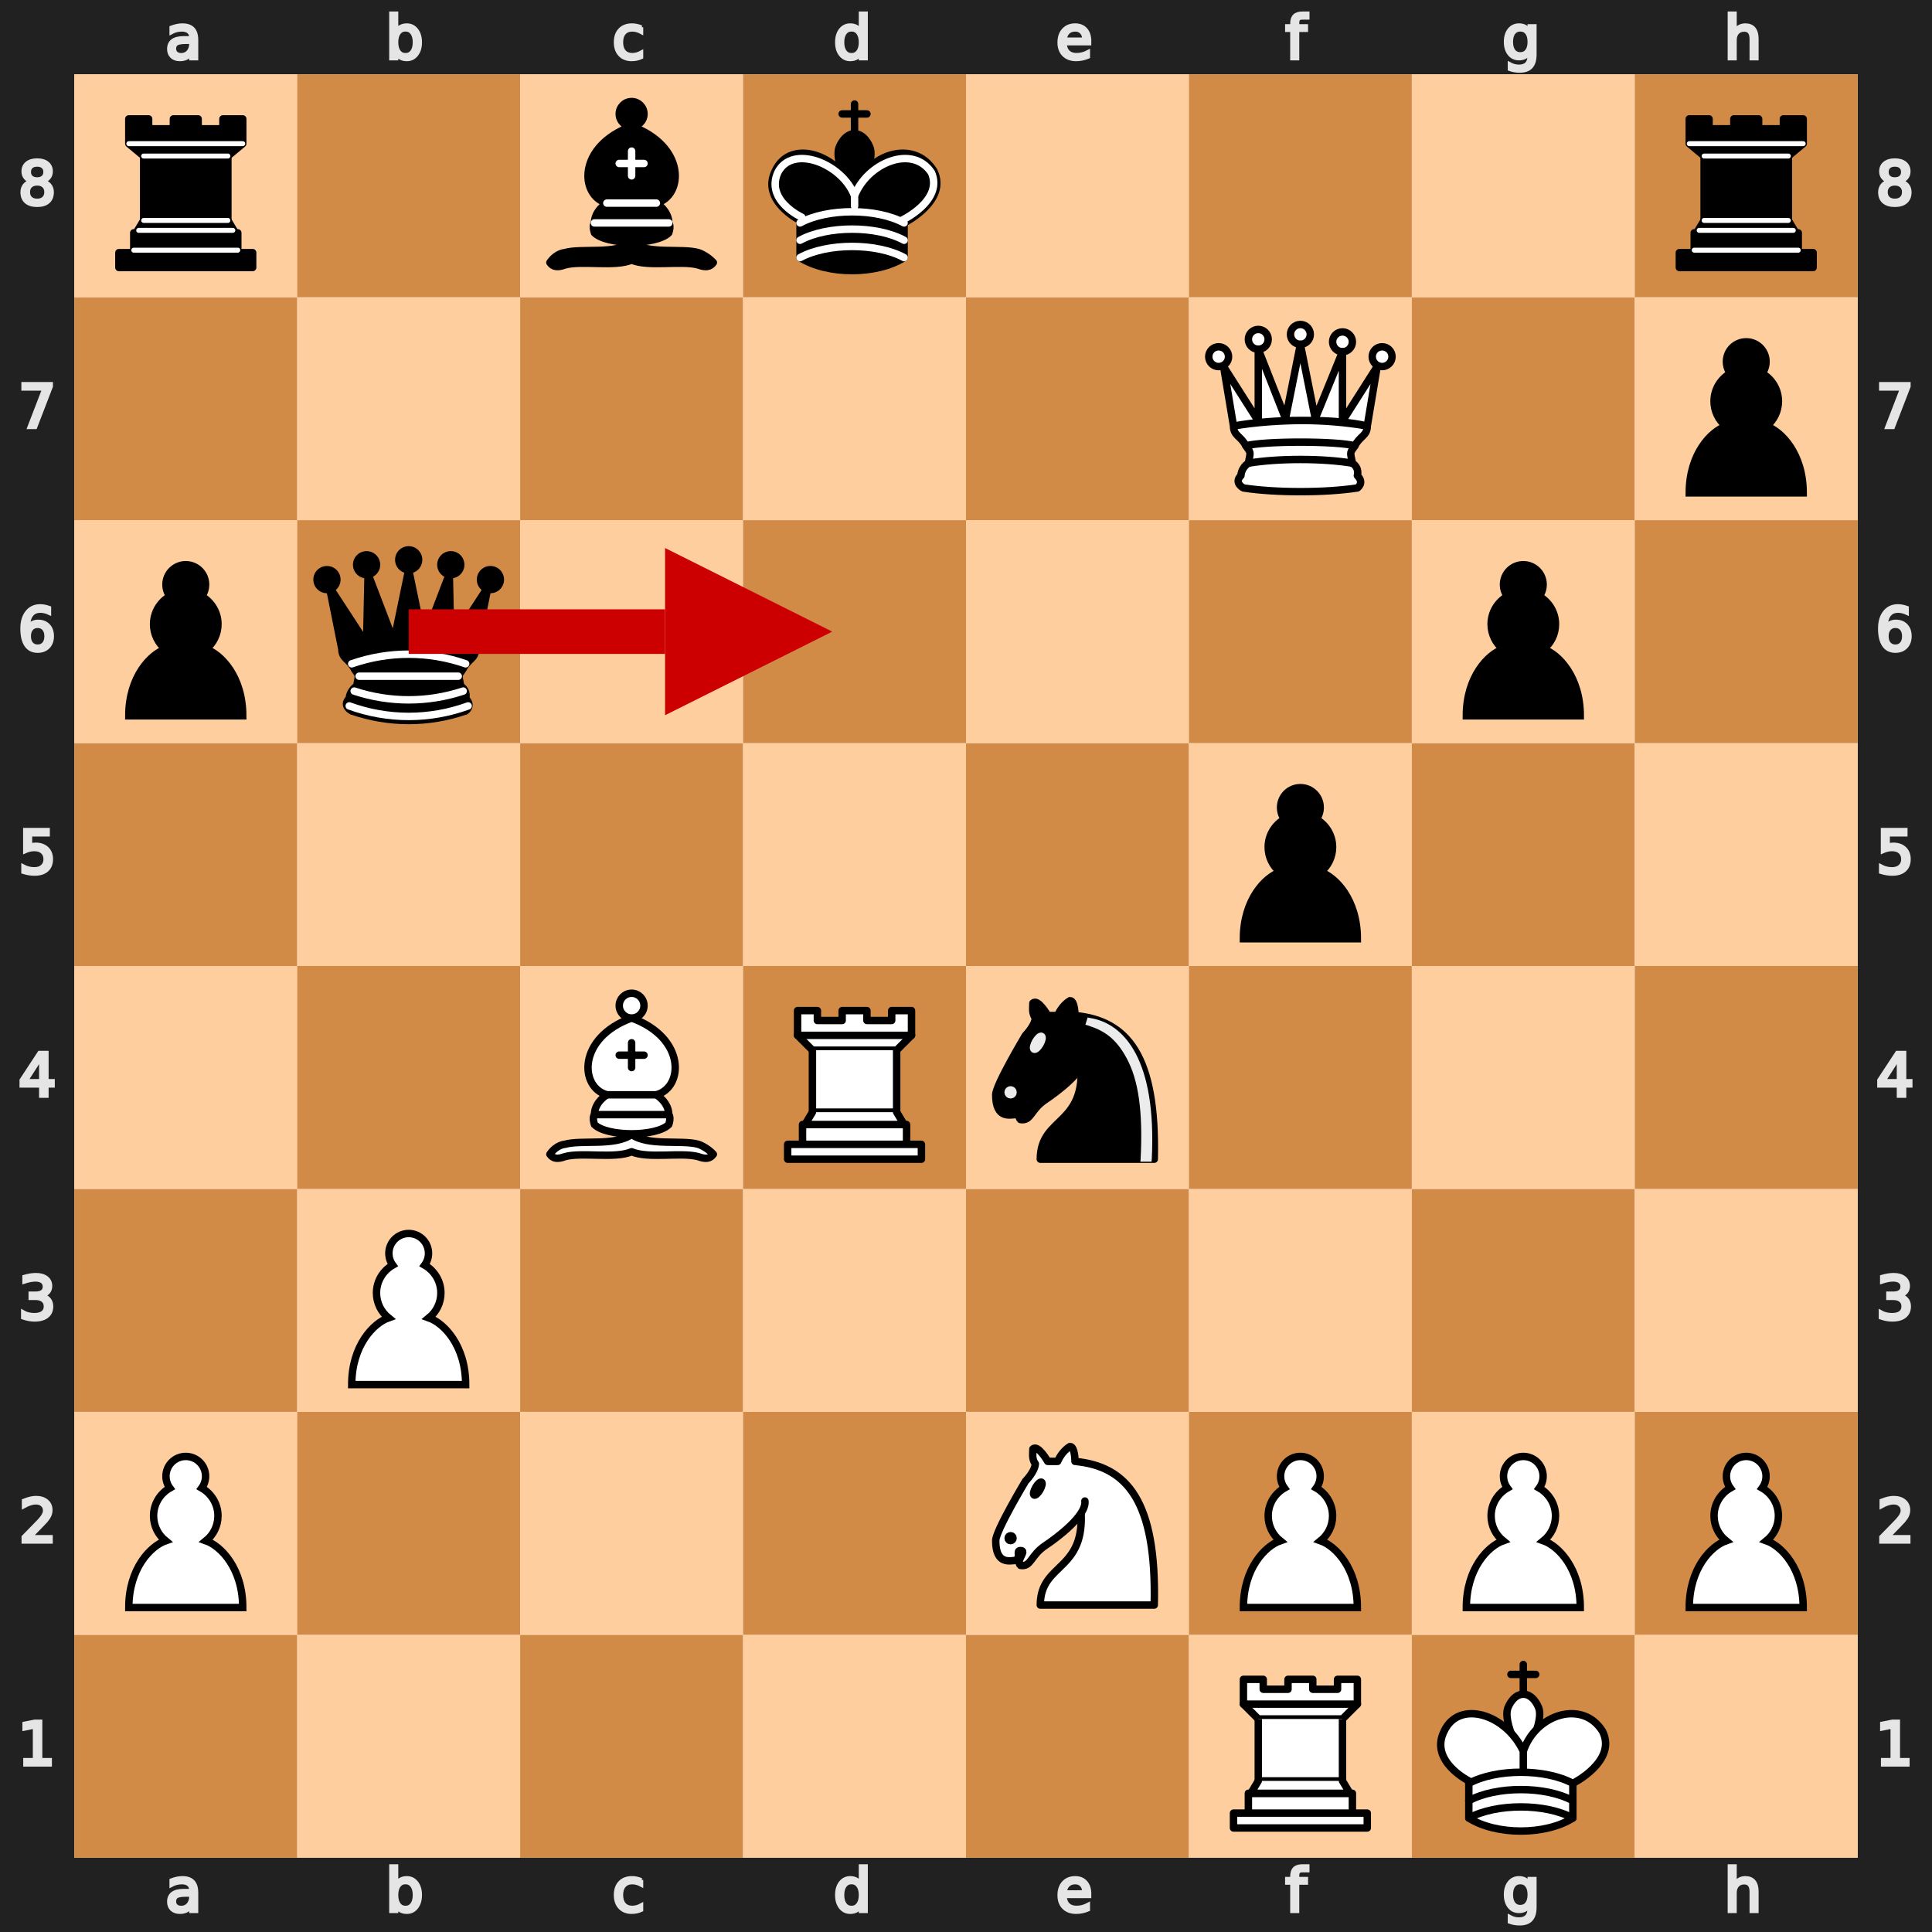
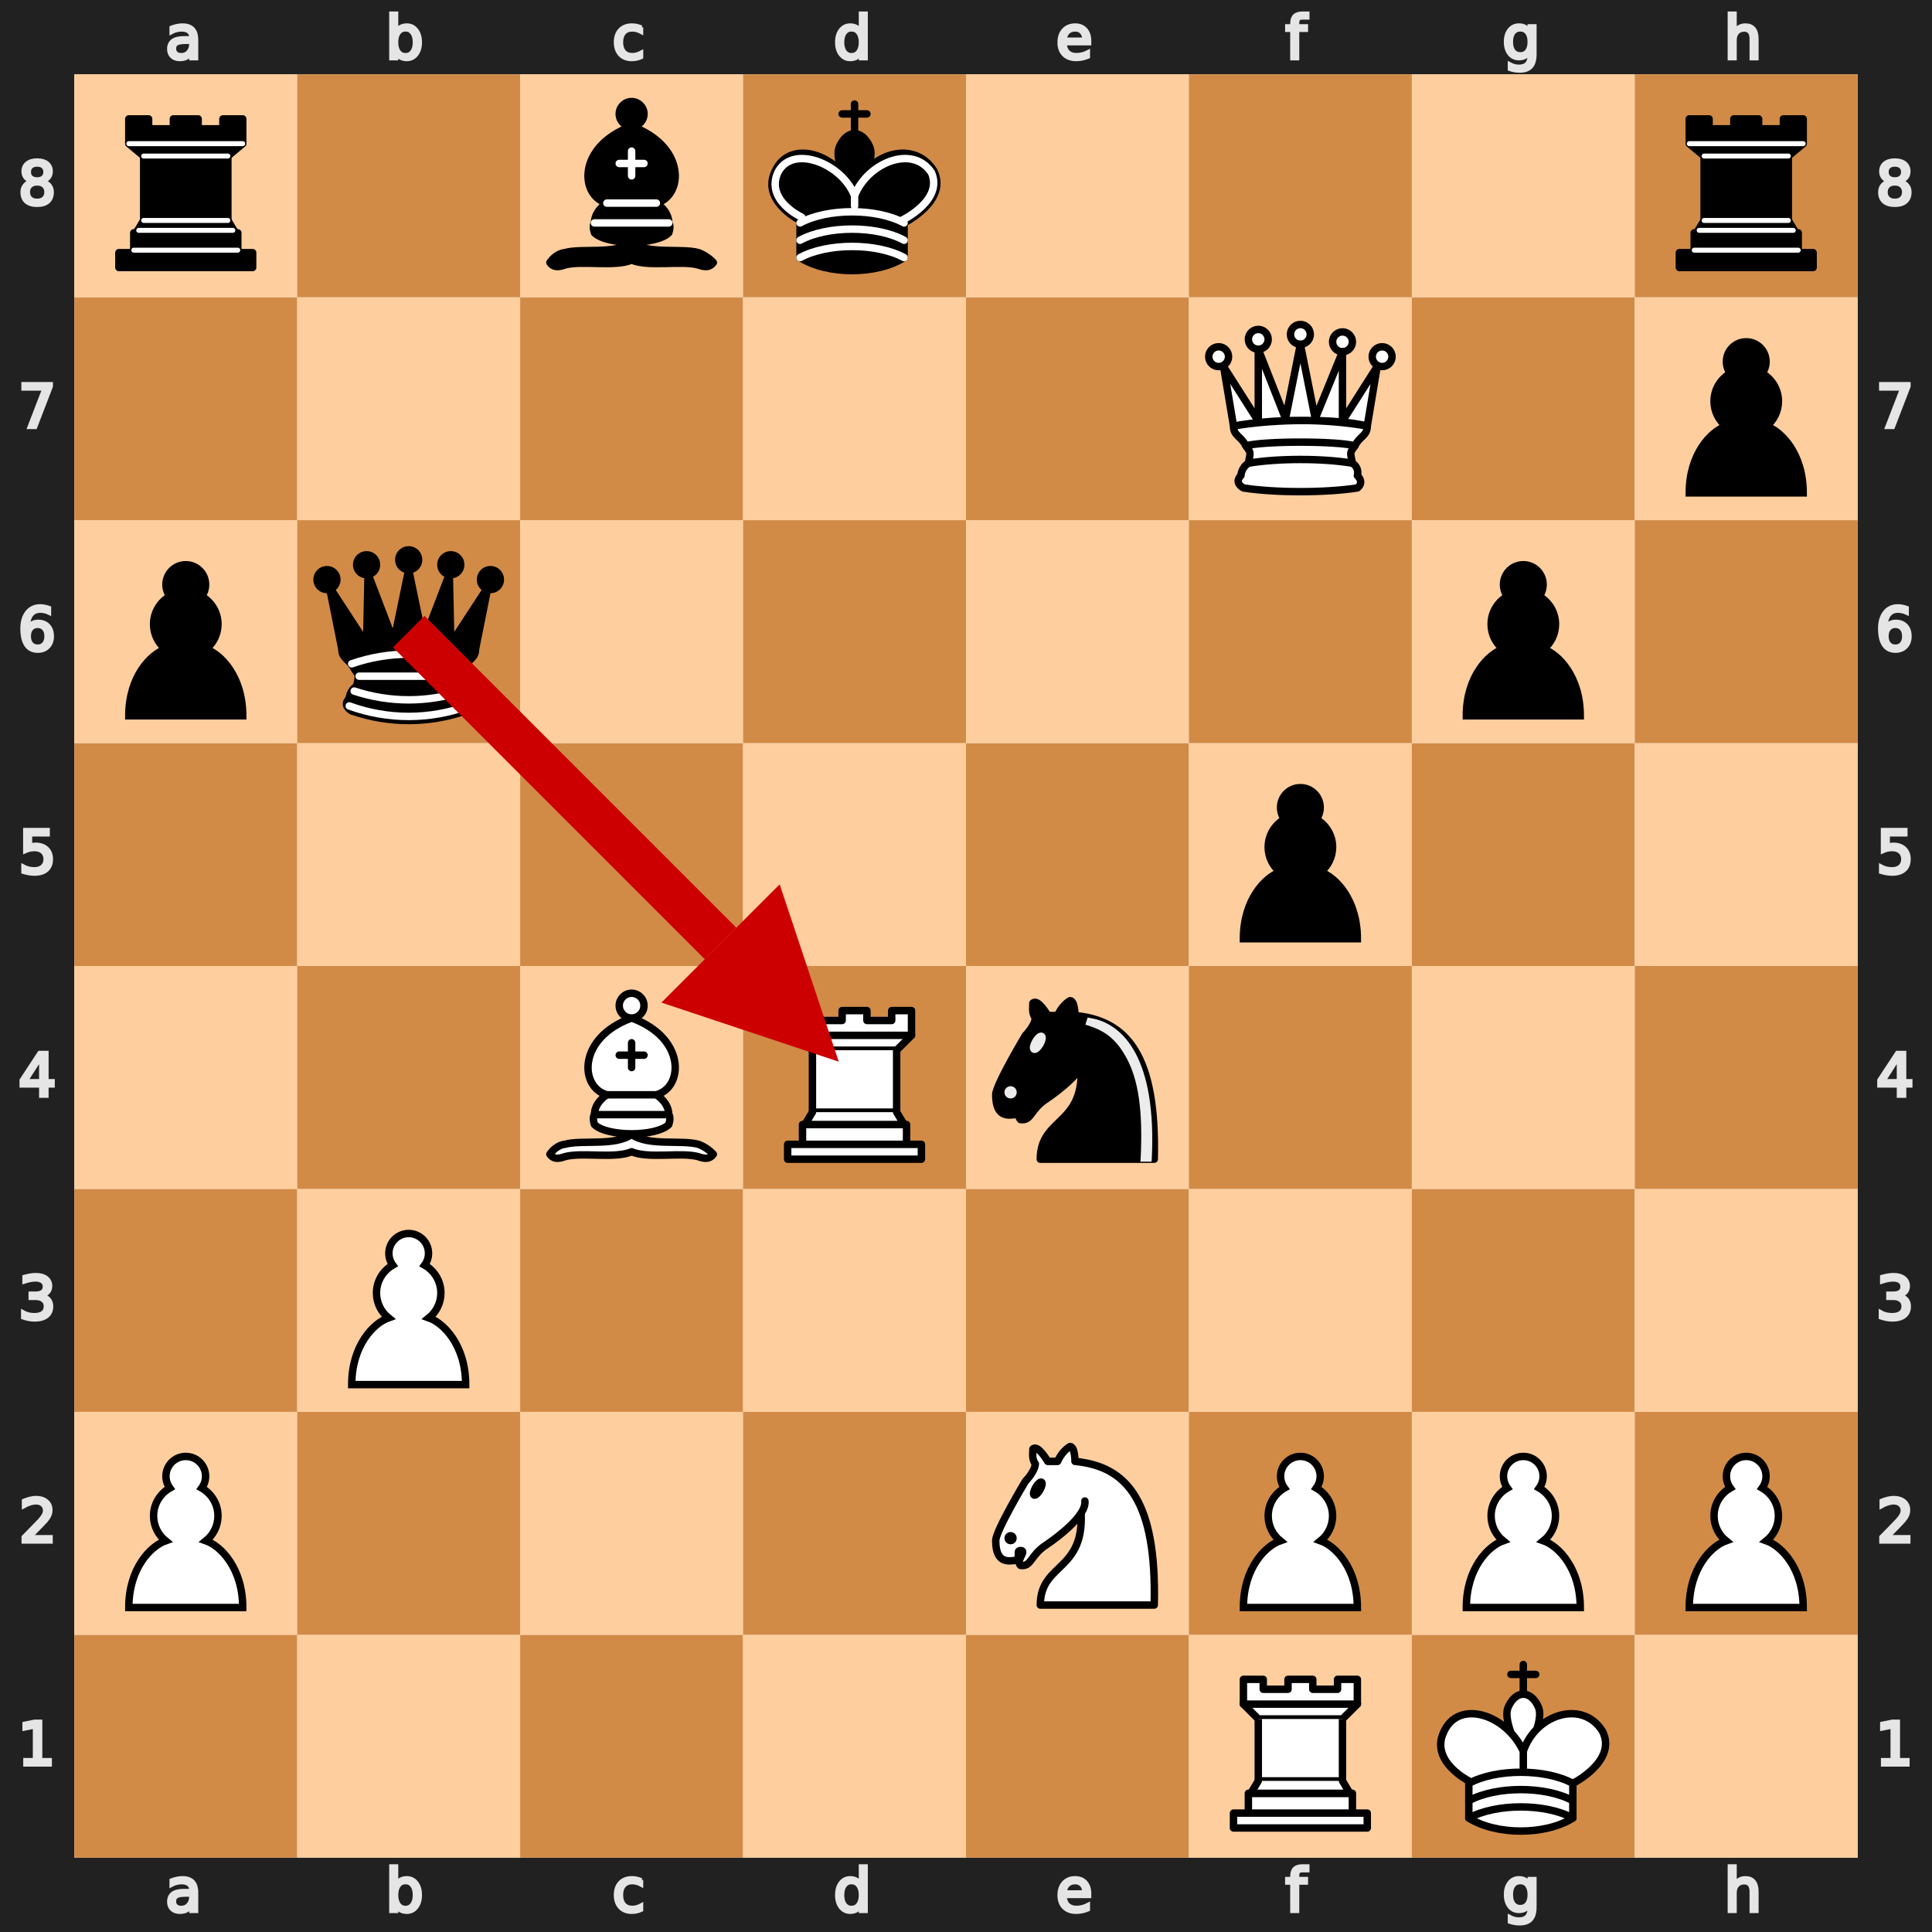
<svg xmlns="http://www.w3.org/2000/svg" xmlns:xlink="http://www.w3.org/1999/xlink" viewBox="0 0 390 390" width="520" height="520">
  <defs>
    <g id="white-pawn" class="white pawn">
      <path d="M22.5 9c-2.21 0-4 1.79-4 4 0 .89.29 1.71.78 2.38C17.33 16.5 16 18.59 16 21c0 2.03.94 3.84 2.41 5.03-3 1.06-7.41 5.55-7.41 13.47h23c0-7.92-4.41-12.41-7.41-13.47 1.47-1.19 2.41-3 2.41-5.03 0-2.41-1.33-4.5-3.28-5.62.49-.67.78-1.49.78-2.38 0-2.21-1.79-4-4-4z" fill="#fff" stroke="#000" stroke-width="1.5" stroke-linecap="round" />
    </g>
    <g id="white-knight" class="white knight" fill="none" fill-rule="evenodd" stroke="#000" stroke-width="1.5" stroke-linecap="round" stroke-linejoin="round">
      <path d="M 22,10 C 32.5,11 38.5,18 38,39 L 15,39 C 15,30 25,32.5 23,18" style="fill:#ffffff; stroke:#000000;" />
      <path d="M 24,18 C 24.38,20.91 18.45,25.37 16,27 C 13,29 13.18,31.34 11,31 C 9.958,30.06 12.41,27.96 11,28 C 10,28 11.19,29.23 10,30 C 9,30 5.997,31 6,26 C 6,24 12,14 12,14 C 12,14 13.89,12.1 14,10.5 C 13.27,9.506 13.5,8.5 13.5,7.5 C 14.5,6.5 16.5,10 16.5,10 L 18.5,10 C 18.5,10 19.28,8.008 21,7 C 22,7 22,10 22,10" style="fill:#ffffff; stroke:#000000;" />
      <path d="M 9.5 25.5 A 0.5 0.5 0 1 1 8.5,25.5 A 0.5 0.5 0 1 1 9.5 25.5 z" style="fill:#000000; stroke:#000000;" />
      <path d="M 15 15.5 A 0.5 1.5 0 1 1 14,15.5 A 0.5 1.5 0 1 1 15 15.5 z" transform="matrix(0.866,0.5,-0.5,0.866,9.693,-5.173)" style="fill:#000000; stroke:#000000;" />
    </g>
    <g id="white-bishop" class="white bishop" fill="none" fill-rule="evenodd" stroke="#000" stroke-width="1.5" stroke-linecap="round" stroke-linejoin="round">
      <g fill="#fff" stroke-linecap="butt">
        <path d="M9 36c3.39-.97 10.11.43 13.5-2 3.39 2.43 10.11 1.03 13.5 2 0 0 1.65.54 3 2-.68.97-1.65.99-3 .5-3.39-.97-10.11.46-13.5-1-3.39 1.46-10.11.03-13.5 1-1.354.49-2.323.47-3-.5 1.354-1.94 3-2 3-2zM15 32c2.5 2.5 12.5 2.5 15 0 .5-1.5 0-2 0-2 0-2.5-2.5-4-2.5-4 5.5-1.5 6-11.5-5-15.5-11 4-10.5 14-5 15.5 0 0-2.5 1.5-2.5 4 0 0-.5.5 0 2zM25 8a2.5 2.5 0 1 1-5 0 2.5 2.5 0 1 1 5 0z" />
      </g>
      <path d="M17.5 26h10M15 30h15m-7.5-14.5v5M20 18h5" stroke-linejoin="miter" />
    </g>
    <g id="white-rook" class="white rook" fill="#fff" fill-rule="evenodd" stroke="#000" stroke-width="1.5" stroke-linecap="round" stroke-linejoin="round">
      <path d="M9 39h27v-3H9v3zM12 36v-4h21v4H12zM11 14V9h4v2h5V9h5v2h5V9h4v5" stroke-linecap="butt" />
      <path d="M34 14l-3 3H14l-3-3" />
      <path d="M31 17v12.5H14V17" stroke-linecap="butt" stroke-linejoin="miter" />
      <path d="M31 29.5l1.5 2.5h-20l1.5-2.5" />
      <path d="M11 14h23" fill="none" stroke-linejoin="miter" />
    </g>
    <g id="white-queen" class="white queen" fill="#fff" fill-rule="evenodd" stroke="#000" stroke-width="1.5" stroke-linecap="round" stroke-linejoin="round">
      <path d="M8 12a2 2 0 1 1-4 0 2 2 0 1 1 4 0zM24.5 7.5a2 2 0 1 1-4 0 2 2 0 1 1 4 0zM41 12a2 2 0 1 1-4 0 2 2 0 1 1 4 0zM16 8.5a2 2 0 1 1-4 0 2 2 0 1 1 4 0zM33 9a2 2 0 1 1-4 0 2 2 0 1 1 4 0z" />
      <path d="M9 26c8.5-1.5 21-1.5 27 0l2-12-7 11V11l-5.5 13.5-3-15-3 15-5.5-14V25L7 14l2 12zM9 26c0 2 1.5 2 2.5 4 1 1.5 1 1 .5 3.5-1.5 1-1.5 2.5-1.5 2.5-1.5 1.5.5 2.5.5 2.5 6.5 1 16.5 1 23 0 0 0 1.5-1 0-2.5 0 0 .5-1.5-1-2.5-.5-2.5-.5-2 .5-3.5 1-2 2.5-2 2.5-4-8.5-1.5-18.5-1.5-27 0z" stroke-linecap="butt" />
      <path d="M11.5 30c3.5-1 18.5-1 22 0M12 33.5c6-1 15-1 21 0" fill="none" />
    </g>
    <g id="white-king" class="white king" fill="none" fill-rule="evenodd" stroke="#000" stroke-width="1.5" stroke-linecap="round" stroke-linejoin="round">
      <path d="M22.5 11.63V6M20 8h5" stroke-linejoin="miter" />
      <path d="M22.5 25s4.5-7.5 3-10.5c0 0-1-2.5-3-2.5s-3 2.5-3 2.5c-1.5 3 3 10.5 3 10.5" fill="#fff" stroke-linecap="butt" stroke-linejoin="miter" />
      <path d="M11.5 37c5.5 3.5 15.5 3.5 21 0v-7s9-4.5 6-10.5c-4-6.5-13.5-3.5-16 4V27v-3.5c-3.5-7.5-13-10.5-16-4-3 6 5 10 5 10V37z" fill="#fff" />
      <path d="M11.5 30c5.5-3 15.5-3 21 0m-21 3.5c5.5-3 15.5-3 21 0m-21 3.5c5.5-3 15.5-3 21 0" />
    </g>
    <g id="black-pawn" class="black pawn">
      <path d="M22.5 9c-2.21 0-4 1.79-4 4 0 .89.29 1.71.78 2.38C17.33 16.5 16 18.59 16 21c0 2.03.94 3.84 2.41 5.03-3 1.06-7.41 5.55-7.41 13.47h23c0-7.92-4.41-12.41-7.41-13.47 1.47-1.19 2.41-3 2.41-5.03 0-2.41-1.33-4.5-3.28-5.62.49-.67.78-1.49.78-2.38 0-2.21-1.79-4-4-4z" fill="#000" stroke="#000" stroke-width="1.5" stroke-linecap="round" />
    </g>
    <g id="black-knight" class="black knight" fill="none" fill-rule="evenodd" stroke="#000" stroke-width="1.5" stroke-linecap="round" stroke-linejoin="round">
      <path d="M 22,10 C 32.5,11 38.5,18 38,39 L 15,39 C 15,30 25,32.5 23,18" style="fill:#000000; stroke:#000000;" />
      <path d="M 24,18 C 24.38,20.91 18.45,25.37 16,27 C 13,29 13.18,31.34 11,31 C 9.958,30.06 12.41,27.96 11,28 C 10,28 11.19,29.23 10,30 C 9,30 5.997,31 6,26 C 6,24 12,14 12,14 C 12,14 13.89,12.1 14,10.5 C 13.27,9.506 13.5,8.5 13.5,7.5 C 14.5,6.5 16.5,10 16.5,10 L 18.5,10 C 18.5,10 19.28,8.008 21,7 C 22,7 22,10 22,10" style="fill:#000000; stroke:#000000;" />
      <path d="M 9.5 25.5 A 0.5 0.5 0 1 1 8.5,25.5 A 0.5 0.5 0 1 1 9.5 25.5 z" style="fill:#ececec; stroke:#ececec;" />
      <path d="M 15 15.5 A 0.5 1.5 0 1 1 14,15.5 A 0.5 1.5 0 1 1 15 15.5 z" transform="matrix(0.866,0.5,-0.5,0.866,9.693,-5.173)" style="fill:#ececec; stroke:#ececec;" />
      <path d="M 24.55,10.4 L 24.1,11.85 L 24.6,12 C 27.75,13 30.25,14.49 32.5,18.75 C 34.75,23.01 35.75,29.06 35.25,39 L 35.2,39.5 L 37.45,39.5 L 37.5,39 C 38,28.94 36.62,22.15 34.25,17.66 C 31.88,13.17 28.46,11.02 25.06,10.5 L 24.55,10.4 z " style="fill:#ececec; stroke:none;" />
    </g>
    <g id="black-bishop" class="black bishop" fill="none" fill-rule="evenodd" stroke="#000" stroke-width="1.5" stroke-linecap="round" stroke-linejoin="round">
      <path d="M9 36c3.39-.97 10.11.43 13.5-2 3.39 2.43 10.11 1.03 13.5 2 0 0 1.65.54 3 2-.68.97-1.65.99-3 .5-3.39-.97-10.11.46-13.5-1-3.39 1.46-10.11.03-13.5 1-1.354.49-2.323.47-3-.5 1.354-1.94 3-2 3-2zm6-4c2.5 2.5 12.5 2.5 15 0 .5-1.5 0-2 0-2 0-2.5-2.5-4-2.5-4 5.5-1.5 6-11.5-5-15.5-11 4-10.5 14-5 15.5 0 0-2.5 1.5-2.5 4 0 0-.5.5 0 2zM25 8a2.5 2.5 0 1 1-5 0 2.5 2.5 0 1 1 5 0z" fill="#000" stroke-linecap="butt" />
      <path d="M17.5 26h10M15 30h15m-7.5-14.5v5M20 18h5" stroke="#fff" stroke-linejoin="miter" />
    </g>
    <g id="black-rook" class="black rook" fill="#000" fill-rule="evenodd" stroke="#000" stroke-width="1.5" stroke-linecap="round" stroke-linejoin="round">
      <path d="M9 39h27v-3H9v3zM12.5 32l1.5-2.5h17l1.5 2.5h-20zM12 36v-4h21v4H12z" stroke-linecap="butt" />
      <path d="M14 29.5v-13h17v13H14z" stroke-linecap="butt" stroke-linejoin="miter" />
      <path d="M14 16.5L11 14h23l-3 2.5H14zM11 14V9h4v2h5V9h5v2h5V9h4v5H11z" stroke-linecap="butt" />
      <path d="M12 35.5h21M13 31.5h19M14 29.5h17M14 16.5h17M11 14h23" fill="none" stroke="#fff" stroke-width="1" stroke-linejoin="miter" />
    </g>
    <g id="black-queen" class="black queen" fill="#000" fill-rule="evenodd" stroke="#000" stroke-width="1.5" stroke-linecap="round" stroke-linejoin="round">
      <g fill="#000" stroke="none">
        <circle cx="6" cy="12" r="2.75" />
        <circle cx="14" cy="9" r="2.75" />
        <circle cx="22.5" cy="8" r="2.75" />
        <circle cx="31" cy="9" r="2.75" />
        <circle cx="39" cy="12" r="2.75" />
      </g>
      <path d="M9 26c8.5-1.5 21-1.5 27 0l2.5-12.5L31 25l-.3-14.1-5.2 13.6-3-14.5-3 14.5-5.2-13.6L14 25 6.5 13.5 9 26zM9 26c0 2 1.5 2 2.5 4 1 1.5 1 1 .5 3.5-1.5 1-1.5 2.5-1.5 2.5-1.5 1.5.5 2.5.5 2.5 6.5 1 16.5 1 23 0 0 0 1.5-1 0-2.5 0 0 .5-1.5-1-2.5-.5-2.5-.5-2 .5-3.5 1-2 2.5-2 2.5-4-8.5-1.5-18.5-1.5-27 0z" stroke-linecap="butt" />
      <path d="M11 38.5a35 35 1 0 0 23 0" fill="none" stroke-linecap="butt" />
      <path d="M11 29a35 35 1 0 1 23 0M12.5 31.5h20M11.5 34.5a35 35 1 0 0 22 0M10.5 37.5a35 35 1 0 0 24 0" fill="none" stroke="#fff" />
    </g>
    <g id="black-king" class="black king" fill="none" fill-rule="evenodd" stroke="#000" stroke-width="1.5" stroke-linecap="round" stroke-linejoin="round">
      <path d="M22.5 11.63V6" stroke-linejoin="miter" />
      <path d="M22.5 25s4.5-7.5 3-10.5c0 0-1-2.5-3-2.5s-3 2.5-3 2.5c-1.5 3 3 10.5 3 10.5" fill="#000" stroke-linecap="butt" stroke-linejoin="miter" />
      <path d="M11.5 37c5.5 3.5 15.5 3.5 21 0v-7s9-4.5 6-10.5c-4-6.5-13.5-3.5-16 4V27v-3.5c-3.5-7.5-13-10.5-16-4-3 6 5 10 5 10V37z" fill="#000" />
      <path d="M20 8h5" stroke-linejoin="miter" />
      <path d="M32 29.5s8.5-4 6.03-9.65C34.15 14 25 18 22.5 24.5l.01 2.1-.01-2.1C20 18 9.906 14 6.997 19.85c-2.497 5.65 4.853 9 4.853 9M11.5 30c5.5-3 15.5-3 21 0m-21 3.5c5.5-3 15.5-3 21 0m-21 3.5c5.5-3 15.5-3 21 0" stroke="#fff" />
    </g>
  </defs>
  <rect x="7.5" y="7.5" width="375" height="375" fill="none" stroke="#212121" stroke-width="15" />
  <g transform="translate(20, 1) scale(0.75, 0.75)" fill="#e5e5e5" stroke="#e5e5e5">
    <path d="M23.328 10.016q-1.742 0-2.414.398-.672.398-.672 1.36 0 .765.5 1.218.508.445 1.375.445 1.196 0 1.914-.843.727-.852.727-2.258v-.32zm2.867-.594v4.992h-1.437v-1.328q-.492.797-1.227 1.18-.734.375-1.797.375-1.343 0-2.14-.75-.79-.758-.79-2.024 0-1.476.985-2.226.992-.75 2.953-.75h2.016V8.75q0-.992-.656-1.531-.649-.547-1.829-.547-.75 0-1.46.18-.711.18-1.368.539V6.062q.79-.304 1.532-.453.742-.156 1.445-.156 1.898 0 2.836.984.937.985.937 2.985z" />
  </g>
  <g transform="translate(20, 375) scale(0.75, 0.75)" fill="#e5e5e5" stroke="#e5e5e5">
    <path d="M23.328 10.016q-1.742 0-2.414.398-.672.398-.672 1.36 0 .765.5 1.218.508.445 1.375.445 1.196 0 1.914-.843.727-.852.727-2.258v-.32zm2.867-.594v4.992h-1.437v-1.328q-.492.797-1.227 1.18-.734.375-1.797.375-1.343 0-2.14-.75-.79-.758-.79-2.024 0-1.476.985-2.226.992-.75 2.953-.75h2.016V8.75q0-.992-.656-1.531-.649-.547-1.829-.547-.75 0-1.46.18-.711.18-1.368.539V6.062q.79-.304 1.532-.453.742-.156 1.445-.156 1.898 0 2.836.984.937.985.937 2.985z" />
  </g>
  <g transform="translate(65, 1) scale(0.75, 0.75)" fill="#e5e5e5" stroke="#e5e5e5">
    <path d="M24.922 10.047q0-1.586-.656-2.485-.649-.906-1.79-.906-1.14 0-1.796.906-.649.899-.649 2.485 0 1.586.649 2.492.656.898 1.797.898 1.14 0 1.789-.898.656-.906.656-2.492zm-4.89-3.055q.452-.781 1.14-1.156.695-.383 1.656-.383 1.594 0 2.586 1.266 1 1.265 1 3.328 0 2.062-1 3.328-.992 1.266-2.586 1.266-.96 0-1.656-.375-.688-.383-1.14-1.164v1.312h-1.446V2.258h1.445z" />
  </g>
  <g transform="translate(65, 375) scale(0.75, 0.75)" fill="#e5e5e5" stroke="#e5e5e5">
    <path d="M24.922 10.047q0-1.586-.656-2.485-.649-.906-1.79-.906-1.14 0-1.796.906-.649.899-.649 2.485 0 1.586.649 2.492.656.898 1.797.898 1.14 0 1.789-.898.656-.906.656-2.492zm-4.89-3.055q.452-.781 1.14-1.156.695-.383 1.656-.383 1.594 0 2.586 1.266 1 1.265 1 3.328 0 2.062-1 3.328-.992 1.266-2.586 1.266-.96 0-1.656-.375-.688-.383-1.14-1.164v1.312h-1.446V2.258h1.445z" />
  </g>
  <g transform="translate(110, 1) scale(0.75, 0.75)" fill="#e5e5e5" stroke="#e5e5e5">
    <path d="M25.96 6v1.344q-.608-.336-1.226-.5-.609-.172-1.234-.172-1.398 0-2.172.89-.773.883-.773 2.485 0 1.601.773 2.492.774.883 2.172.883.625 0 1.234-.164.618-.172 1.227-.508v1.328q-.602.281-1.25.422-.64.14-1.367.14-1.977 0-3.14-1.242-1.165-1.242-1.165-3.351 0-2.14 1.172-3.367 1.18-1.227 3.227-1.227.664 0 1.296.14.633.134 1.227.407z" />
  </g>
  <g transform="translate(110, 375) scale(0.75, 0.75)" fill="#e5e5e5" stroke="#e5e5e5">
    <path d="M25.96 6v1.344q-.608-.336-1.226-.5-.609-.172-1.234-.172-1.398 0-2.172.89-.773.883-.773 2.485 0 1.601.773 2.492.774.883 2.172.883.625 0 1.234-.164.618-.172 1.227-.508v1.328q-.602.281-1.25.422-.64.14-1.367.14-1.977 0-3.14-1.242-1.165-1.242-1.165-3.351 0-2.14 1.172-3.367 1.18-1.227 3.227-1.227.664 0 1.296.14.633.134 1.227.407z" />
  </g>
  <g transform="translate(155, 1) scale(0.75, 0.75)" fill="#e5e5e5" stroke="#e5e5e5">
    <path d="M24.973 6.992V2.258h1.437v12.156h-1.437v-1.312q-.453.78-1.149 1.164-.687.375-1.656.375-1.586 0-2.586-1.266-.992-1.266-.992-3.328 0-2.063.992-3.328 1-1.266 2.586-1.266.969 0 1.656.383.696.375 1.149 1.156zm-4.899 3.055q0 1.586.649 2.492.656.898 1.797.898 1.14 0 1.796-.898.657-.906.657-2.492 0-1.586-.657-2.485-.656-.906-1.796-.906-1.141 0-1.797.906-.649.899-.649 2.485z" />
  </g>
  <g transform="translate(155, 375) scale(0.75, 0.75)" fill="#e5e5e5" stroke="#e5e5e5">
    <path d="M24.973 6.992V2.258h1.437v12.156h-1.437v-1.312q-.453.78-1.149 1.164-.687.375-1.656.375-1.586 0-2.586-1.266-.992-1.266-.992-3.328 0-2.063.992-3.328 1-1.266 2.586-1.266.969 0 1.656.383.696.375 1.149 1.156zm-4.899 3.055q0 1.586.649 2.492.656.898 1.797.898 1.14 0 1.796-.898.657-.906.657-2.492 0-1.586-.657-2.485-.656-.906-1.796-.906-1.141 0-1.797.906-.649.899-.649 2.485z" />
  </g>
  <g transform="translate(200, 1) scale(0.75, 0.75)" fill="#e5e5e5" stroke="#e5e5e5">
    <path d="M26.555 9.68v.703h-6.61q.094 1.484.89 2.265.806.774 2.235.774.828 0 1.602-.203.781-.203 1.547-.61v1.36q-.774.328-1.586.5-.813.172-1.649.172-2.093 0-3.32-1.22-1.219-1.218-1.219-3.296 0-2.148 1.157-3.406 1.164-1.266 3.132-1.266 1.766 0 2.79 1.14 1.03 1.134 1.03 3.087zm-1.438-.422q-.015-1.18-.664-1.883-.64-.703-1.703-.703-1.203 0-1.93.68-.718.68-.828 1.914z" />
  </g>
  <g transform="translate(200, 375) scale(0.75, 0.75)" fill="#e5e5e5" stroke="#e5e5e5">
    <path d="M26.555 9.68v.703h-6.61q.094 1.484.89 2.265.806.774 2.235.774.828 0 1.602-.203.781-.203 1.547-.61v1.36q-.774.328-1.586.5-.813.172-1.649.172-2.093 0-3.32-1.22-1.219-1.218-1.219-3.296 0-2.148 1.157-3.406 1.164-1.266 3.132-1.266 1.766 0 2.79 1.14 1.03 1.134 1.03 3.087zm-1.438-.422q-.015-1.18-.664-1.883-.64-.703-1.703-.703-1.203 0-1.93.68-.718.68-.828 1.914z" />
  </g>
  <g transform="translate(245, 1) scale(0.75, 0.75)" fill="#e5e5e5" stroke="#e5e5e5">
    <path d="M25.285 2.258v1.195H23.91q-.773 0-1.078.313-.297.312-.297 1.125v.773h2.367v1.117h-2.367v7.633H21.09V6.781h-1.375V5.664h1.375v-.61q0-1.46.68-2.124.68-.672 2.156-.672z" />
  </g>
  <g transform="translate(245, 375) scale(0.75, 0.75)" fill="#e5e5e5" stroke="#e5e5e5">
    <path d="M25.285 2.258v1.195H23.91q-.773 0-1.078.313-.297.312-.297 1.125v.773h2.367v1.117h-2.367v7.633H21.09V6.781h-1.375V5.664h1.375v-.61q0-1.46.68-2.124.68-.672 2.156-.672z" />
  </g>
  <g transform="translate(290, 1) scale(0.75, 0.75)" fill="#e5e5e5" stroke="#e5e5e5">
    <path d="M24.973 9.937q0-1.562-.649-2.421-.64-.86-1.804-.86-1.157 0-1.805.86-.64.859-.64 2.421 0 1.555.64 2.415.648.859 1.805.859 1.164 0 1.804-.86.649-.859.649-2.414zm1.437 3.391q0 2.234-.992 3.32-.992 1.094-3.04 1.094-.757 0-1.429-.117-.672-.11-1.304-.344v-1.398q.632.344 1.25.508.617.164 1.257.164 1.414 0 2.118-.743.703-.734.703-2.226v-.711q-.446.773-1.141 1.156-.695.383-1.664.383-1.61 0-2.594-1.227-.984-1.226-.984-3.25 0-2.03.984-3.257.985-1.227 2.594-1.227.969 0 1.664.383t1.14 1.156V5.664h1.438z" />
  </g>
  <g transform="translate(290, 375) scale(0.75, 0.75)" fill="#e5e5e5" stroke="#e5e5e5">
    <path d="M24.973 9.937q0-1.562-.649-2.421-.64-.86-1.804-.86-1.157 0-1.805.86-.64.859-.64 2.421 0 1.555.64 2.415.648.859 1.805.859 1.164 0 1.804-.86.649-.859.649-2.414zm1.437 3.391q0 2.234-.992 3.32-.992 1.094-3.04 1.094-.757 0-1.429-.117-.672-.11-1.304-.344v-1.398q.632.344 1.25.508.617.164 1.257.164 1.414 0 2.118-.743.703-.734.703-2.226v-.711q-.446.773-1.141 1.156-.695.383-1.664.383-1.61 0-2.594-1.227-.984-1.226-.984-3.25 0-2.03.984-3.257.985-1.227 2.594-1.227.969 0 1.664.383t1.14 1.156V5.664h1.438z" />
  </g>
  <g transform="translate(335, 1) scale(0.75, 0.75)" fill="#e5e5e5" stroke="#e5e5e5">
    <path d="M26.164 9.133v5.281h-1.437V9.18q0-1.243-.485-1.86-.484-.617-1.453-.617-1.164 0-1.836.742-.672.742-.672 2.024v4.945h-1.445V2.258h1.445v4.765q.516-.789 1.211-1.18.703-.39 1.617-.39 1.508 0 2.282.938.773.93.773 2.742z" />
  </g>
  <g transform="translate(335, 375) scale(0.75, 0.75)" fill="#e5e5e5" stroke="#e5e5e5">
    <path d="M26.164 9.133v5.281h-1.437V9.18q0-1.243-.485-1.86-.484-.617-1.453-.617-1.164 0-1.836.742-.672.742-.672 2.024v4.945h-1.445V2.258h1.445v4.765q.516-.789 1.211-1.18.703-.39 1.617-.39 1.508 0 2.282.938.773.93.773 2.742z" />
  </g>
  <g transform="translate(0, 335) scale(0.75, 0.75)" fill="#e5e5e5" stroke="#e5e5e5">
    <path d="M6.754 26.996h2.578v-8.898l-2.805.562v-1.437l2.79-.563h1.578v10.336h2.578v1.328h-6.72z" />
  </g>
  <g transform="translate(375, 335) scale(0.75, 0.75)" fill="#e5e5e5" stroke="#e5e5e5">
    <path d="M6.754 26.996h2.578v-8.898l-2.805.562v-1.437l2.79-.563h1.578v10.336h2.578v1.328h-6.72z" />
  </g>
  <g transform="translate(0, 290) scale(0.75, 0.75)" fill="#e5e5e5" stroke="#e5e5e5">
    <path d="M8.195 26.996h5.508v1.328H6.297v-1.328q.898-.93 2.445-2.492 1.555-1.57 1.953-2.024.758-.851 1.055-1.437.305-.594.305-1.164 0-.93-.657-1.516-.648-.586-1.695-.586-.742 0-1.57.258-.82.258-1.758.781v-1.593q.953-.383 1.781-.578.828-.196 1.516-.196 1.812 0 2.89.906 1.079.907 1.079 2.422 0 .72-.274 1.368-.265.64-.976 1.515-.196.227-1.243 1.313-1.046 1.078-2.953 3.023z" />
  </g>
  <g transform="translate(375, 290) scale(0.75, 0.75)" fill="#e5e5e5" stroke="#e5e5e5">
    <path d="M8.195 26.996h5.508v1.328H6.297v-1.328q.898-.93 2.445-2.492 1.555-1.57 1.953-2.024.758-.851 1.055-1.437.305-.594.305-1.164 0-.93-.657-1.516-.648-.586-1.695-.586-.742 0-1.57.258-.82.258-1.758.781v-1.593q.953-.383 1.781-.578.828-.196 1.516-.196 1.812 0 2.89.906 1.079.907 1.079 2.422 0 .72-.274 1.368-.265.64-.976 1.515-.196.227-1.243 1.313-1.046 1.078-2.953 3.023z" />
  </g>
  <g transform="translate(0, 245) scale(0.75, 0.75)" fill="#e5e5e5" stroke="#e5e5e5">
    <path d="M11.434 22.035q1.132.242 1.765 1.008.64.766.64 1.89 0 1.727-1.187 2.672-1.187.946-3.375.946-.734 0-1.515-.149-.774-.14-1.602-.43V26.45q.656.383 1.438.578.78.196 1.632.196 1.485 0 2.258-.586.782-.586.782-1.703 0-1.032-.727-1.61-.719-.586-2.008-.586h-1.36v-1.297h1.423q1.164 0 1.78-.46.618-.47.618-1.344 0-.899-.64-1.375-.633-.485-1.82-.485-.65 0-1.391.141-.743.14-1.633.437V16.95q.898-.25 1.68-.375.788-.125 1.484-.125 1.797 0 2.844.82 1.046.813 1.046 2.204 0 .968-.554 1.64-.555.664-1.578.922z" />
  </g>
  <g transform="translate(375, 245) scale(0.75, 0.75)" fill="#e5e5e5" stroke="#e5e5e5">
    <path d="M11.434 22.035q1.132.242 1.765 1.008.64.766.64 1.89 0 1.727-1.187 2.672-1.187.946-3.375.946-.734 0-1.515-.149-.774-.14-1.602-.43V26.45q.656.383 1.438.578.78.196 1.632.196 1.485 0 2.258-.586.782-.586.782-1.703 0-1.032-.727-1.61-.719-.586-2.008-.586h-1.36v-1.297h1.423q1.164 0 1.78-.46.618-.47.618-1.344 0-.899-.64-1.375-.633-.485-1.82-.485-.65 0-1.391.141-.743.14-1.633.437V16.95q.898-.25 1.68-.375.788-.125 1.484-.125 1.797 0 2.844.82 1.046.813 1.046 2.204 0 .968-.554 1.64-.555.664-1.578.922z" />
  </g>
  <g transform="translate(0, 200) scale(0.75, 0.75)" fill="#e5e5e5" stroke="#e5e5e5">
    <path d="M11.016 18.035L7.03 24.262h3.985zm-.414-1.375h1.984v7.602h1.664v1.312h-1.664v2.75h-1.57v-2.75H5.75v-1.523z" />
  </g>
  <g transform="translate(375, 200) scale(0.75, 0.75)" fill="#e5e5e5" stroke="#e5e5e5">
    <path d="M11.016 18.035L7.03 24.262h3.985zm-.414-1.375h1.984v7.602h1.664v1.312h-1.664v2.75h-1.57v-2.75H5.75v-1.523z" />
  </g>
  <g transform="translate(0, 155) scale(0.75, 0.75)" fill="#e5e5e5" stroke="#e5e5e5">
    <path d="M6.719 16.66h6.195v1.328h-4.75v2.86q.344-.118.688-.172.343-.063.687-.063 1.953 0 3.094 1.07 1.14 1.07 1.14 2.899 0 1.883-1.171 2.93-1.172 1.039-3.305 1.039-.735 0-1.5-.125-.758-.125-1.57-.375v-1.586q.703.383 1.453.57.75.188 1.586.188 1.351 0 2.14-.711.79-.711.79-1.93 0-1.219-.79-1.93-.789-.71-2.14-.71-.633 0-1.266.14-.625.14-1.281.438z" />
  </g>
  <g transform="translate(375, 155) scale(0.75, 0.75)" fill="#e5e5e5" stroke="#e5e5e5">
    <path d="M6.719 16.66h6.195v1.328h-4.75v2.86q.344-.118.688-.172.343-.063.687-.063 1.953 0 3.094 1.07 1.14 1.07 1.14 2.899 0 1.883-1.171 2.93-1.172 1.039-3.305 1.039-.735 0-1.5-.125-.758-.125-1.57-.375v-1.586q.703.383 1.453.57.75.188 1.586.188 1.351 0 2.14-.711.79-.711.79-1.93 0-1.219-.79-1.93-.789-.71-2.14-.71-.633 0-1.266.14-.625.14-1.281.438z" />
  </g>
  <g transform="translate(0, 110) scale(0.75, 0.75)" fill="#e5e5e5" stroke="#e5e5e5">
    <path d="M10.137 21.863q-1.063 0-1.688.727-.617.726-.617 1.992 0 1.258.617 1.992.625.727 1.688.727 1.062 0 1.68-.727.624-.734.624-1.992 0-1.266-.625-1.992-.617-.727-1.68-.727zm3.133-4.945v1.437q-.594-.28-1.204-.43-.601-.148-1.195-.148-1.562 0-2.39 1.055-.82 1.055-.938 3.188.46-.68 1.156-1.04.696-.367 1.531-.367 1.758 0 2.774 1.07 1.023 1.063 1.023 2.899 0 1.797-1.062 2.883-1.063 1.086-2.828 1.086-2.024 0-3.094-1.547-1.07-1.555-1.07-4.5 0-2.766 1.312-4.406 1.313-1.649 3.524-1.649.593 0 1.195.117.61.118 1.266.352z" />
  </g>
  <g transform="translate(375, 110) scale(0.75, 0.75)" fill="#e5e5e5" stroke="#e5e5e5">
    <path d="M10.137 21.863q-1.063 0-1.688.727-.617.726-.617 1.992 0 1.258.617 1.992.625.727 1.688.727 1.062 0 1.68-.727.624-.734.624-1.992 0-1.266-.625-1.992-.617-.727-1.68-.727zm3.133-4.945v1.437q-.594-.28-1.204-.43-.601-.148-1.195-.148-1.562 0-2.39 1.055-.82 1.055-.938 3.188.46-.68 1.156-1.04.696-.367 1.531-.367 1.758 0 2.774 1.07 1.023 1.063 1.023 2.899 0 1.797-1.062 2.883-1.063 1.086-2.828 1.086-2.024 0-3.094-1.547-1.07-1.555-1.07-4.5 0-2.766 1.312-4.406 1.313-1.649 3.524-1.649.593 0 1.195.117.61.118 1.266.352z" />
  </g>
  <g transform="translate(0, 65) scale(0.75, 0.75)" fill="#e5e5e5" stroke="#e5e5e5">
    <path d="M6.25 16.66h7.5v.672L9.516 28.324H7.867l3.985-10.336H6.25z" />
  </g>
  <g transform="translate(375, 65) scale(0.75, 0.75)" fill="#e5e5e5" stroke="#e5e5e5">
    <path d="M6.25 16.66h7.5v.672L9.516 28.324H7.867l3.985-10.336H6.25z" />
  </g>
  <g transform="translate(0, 20) scale(0.75, 0.75)" fill="#e5e5e5" stroke="#e5e5e5">
    <path d="M10 22.785q-1.125 0-1.773.602-.641.601-.641 1.656t.64 1.656q.649.602 1.774.602t1.773-.602q.649-.61.649-1.656 0-1.055-.649-1.656-.64-.602-1.773-.602zm-1.578-.672q-1.016-.25-1.586-.945-.563-.695-.563-1.695 0-1.399.993-2.211 1-.813 2.734-.813 1.742 0 2.734.813.993.812.993 2.21 0 1-.57 1.696-.563.695-1.571.945 1.14.266 1.773 1.04.641.773.641 1.89 0 1.695-1.04 2.602-1.03.906-2.96.906t-2.969-.906Q6 26.738 6 25.043q0-1.117.64-1.89.641-.774 1.782-1.04zm-.578-2.492q0 .906.562 1.414.57.508 1.594.508 1.016 0 1.586-.508.578-.508.578-1.414 0-.906-.578-1.414-.57-.508-1.586-.508-1.023 0-1.594.508-.562.508-.562 1.414z" />
  </g>
  <g transform="translate(375, 20) scale(0.75, 0.75)" fill="#e5e5e5" stroke="#e5e5e5">
    <path d="M10 22.785q-1.125 0-1.773.602-.641.601-.641 1.656t.64 1.656q.649.602 1.774.602t1.773-.602q.649-.61.649-1.656 0-1.055-.649-1.656-.64-.602-1.773-.602zm-1.578-.672q-1.016-.25-1.586-.945-.563-.695-.563-1.695 0-1.399.993-2.211 1-.813 2.734-.813 1.742 0 2.734.813.993.812.993 2.21 0 1-.57 1.696-.563.695-1.571.945 1.14.266 1.773 1.04.641.773.641 1.89 0 1.695-1.04 2.602-1.03.906-2.96.906t-2.969-.906Q6 26.738 6 25.043q0-1.117.64-1.89.641-.774 1.782-1.04zm-.578-2.492q0 .906.562 1.414.57.508 1.594.508 1.016 0 1.586-.508.578-.508.578-1.414 0-.906-.578-1.414-.57-.508-1.586-.508-1.023 0-1.594.508-.562.508-.562 1.414z" />
  </g>
  <rect x="15" y="330" width="45" height="45" class="square dark a1" stroke="none" fill="#d18b47" />
  <rect x="60" y="330" width="45" height="45" class="square light b1" stroke="none" fill="#ffce9e" />
  <rect x="105" y="330" width="45" height="45" class="square dark c1" stroke="none" fill="#d18b47" />
  <rect x="150" y="330" width="45" height="45" class="square light d1" stroke="none" fill="#ffce9e" />
  <rect x="195" y="330" width="45" height="45" class="square dark e1" stroke="none" fill="#d18b47" />
  <rect x="240" y="330" width="45" height="45" class="square light f1" stroke="none" fill="#ffce9e" />
  <rect x="285" y="330" width="45" height="45" class="square dark g1" stroke="none" fill="#d18b47" />
  <rect x="330" y="330" width="45" height="45" class="square light h1" stroke="none" fill="#ffce9e" />
  <rect x="15" y="285" width="45" height="45" class="square light a2" stroke="none" fill="#ffce9e" />
  <rect x="60" y="285" width="45" height="45" class="square dark b2" stroke="none" fill="#d18b47" />
  <rect x="105" y="285" width="45" height="45" class="square light c2" stroke="none" fill="#ffce9e" />
  <rect x="150" y="285" width="45" height="45" class="square dark d2" stroke="none" fill="#d18b47" />
  <rect x="195" y="285" width="45" height="45" class="square light e2" stroke="none" fill="#ffce9e" />
  <rect x="240" y="285" width="45" height="45" class="square dark f2" stroke="none" fill="#d18b47" />
  <rect x="285" y="285" width="45" height="45" class="square light g2" stroke="none" fill="#ffce9e" />
  <rect x="330" y="285" width="45" height="45" class="square dark h2" stroke="none" fill="#d18b47" />
  <rect x="15" y="240" width="45" height="45" class="square dark a3" stroke="none" fill="#d18b47" />
  <rect x="60" y="240" width="45" height="45" class="square light b3" stroke="none" fill="#ffce9e" />
  <rect x="105" y="240" width="45" height="45" class="square dark c3" stroke="none" fill="#d18b47" />
  <rect x="150" y="240" width="45" height="45" class="square light d3" stroke="none" fill="#ffce9e" />
  <rect x="195" y="240" width="45" height="45" class="square dark e3" stroke="none" fill="#d18b47" />
  <rect x="240" y="240" width="45" height="45" class="square light f3" stroke="none" fill="#ffce9e" />
  <rect x="285" y="240" width="45" height="45" class="square dark g3" stroke="none" fill="#d18b47" />
  <rect x="330" y="240" width="45" height="45" class="square light h3" stroke="none" fill="#ffce9e" />
  <rect x="15" y="195" width="45" height="45" class="square light a4" stroke="none" fill="#ffce9e" />
  <rect x="60" y="195" width="45" height="45" class="square dark b4" stroke="none" fill="#d18b47" />
  <rect x="105" y="195" width="45" height="45" class="square light c4" stroke="none" fill="#ffce9e" />
  <rect x="150" y="195" width="45" height="45" class="square dark d4" stroke="none" fill="#d18b47" />
  <rect x="195" y="195" width="45" height="45" class="square light e4" stroke="none" fill="#ffce9e" />
  <rect x="240" y="195" width="45" height="45" class="square dark f4" stroke="none" fill="#d18b47" />
  <rect x="285" y="195" width="45" height="45" class="square light g4" stroke="none" fill="#ffce9e" />
  <rect x="330" y="195" width="45" height="45" class="square dark h4" stroke="none" fill="#d18b47" />
  <rect x="15" y="150" width="45" height="45" class="square dark a5" stroke="none" fill="#d18b47" />
  <rect x="60" y="150" width="45" height="45" class="square light b5" stroke="none" fill="#ffce9e" />
  <rect x="105" y="150" width="45" height="45" class="square dark c5" stroke="none" fill="#d18b47" />
  <rect x="150" y="150" width="45" height="45" class="square light d5" stroke="none" fill="#ffce9e" />
  <rect x="195" y="150" width="45" height="45" class="square dark e5" stroke="none" fill="#d18b47" />
  <rect x="240" y="150" width="45" height="45" class="square light f5" stroke="none" fill="#ffce9e" />
  <rect x="285" y="150" width="45" height="45" class="square dark g5" stroke="none" fill="#d18b47" />
  <rect x="330" y="150" width="45" height="45" class="square light h5" stroke="none" fill="#ffce9e" />
  <rect x="15" y="105" width="45" height="45" class="square light a6" stroke="none" fill="#ffce9e" />
  <rect x="60" y="105" width="45" height="45" class="square dark b6" stroke="none" fill="#d18b47" />
  <rect x="105" y="105" width="45" height="45" class="square light c6" stroke="none" fill="#ffce9e" />
  <rect x="150" y="105" width="45" height="45" class="square dark d6" stroke="none" fill="#d18b47" />
  <rect x="195" y="105" width="45" height="45" class="square light e6" stroke="none" fill="#ffce9e" />
  <rect x="240" y="105" width="45" height="45" class="square dark f6" stroke="none" fill="#d18b47" />
  <rect x="285" y="105" width="45" height="45" class="square light g6" stroke="none" fill="#ffce9e" />
  <rect x="330" y="105" width="45" height="45" class="square dark h6" stroke="none" fill="#d18b47" />
  <rect x="15" y="60" width="45" height="45" class="square dark a7" stroke="none" fill="#d18b47" />
  <rect x="60" y="60" width="45" height="45" class="square light b7" stroke="none" fill="#ffce9e" />
  <rect x="105" y="60" width="45" height="45" class="square dark c7" stroke="none" fill="#d18b47" />
  <rect x="150" y="60" width="45" height="45" class="square light d7" stroke="none" fill="#ffce9e" />
  <rect x="195" y="60" width="45" height="45" class="square dark e7" stroke="none" fill="#d18b47" />
  <rect x="240" y="60" width="45" height="45" class="square light f7" stroke="none" fill="#ffce9e" />
  <rect x="285" y="60" width="45" height="45" class="square dark g7" stroke="none" fill="#d18b47" />
  <rect x="330" y="60" width="45" height="45" class="square light h7" stroke="none" fill="#ffce9e" />
  <rect x="15" y="15" width="45" height="45" class="square light a8" stroke="none" fill="#ffce9e" />
  <rect x="60" y="15" width="45" height="45" class="square dark b8" stroke="none" fill="#d18b47" />
  <rect x="105" y="15" width="45" height="45" class="square light c8" stroke="none" fill="#ffce9e" />
  <rect x="150" y="15" width="45" height="45" class="square dark d8" stroke="none" fill="#d18b47" />
  <rect x="195" y="15" width="45" height="45" class="square light e8" stroke="none" fill="#ffce9e" />
  <rect x="240" y="15" width="45" height="45" class="square dark f8" stroke="none" fill="#d18b47" />
  <rect x="285" y="15" width="45" height="45" class="square light g8" stroke="none" fill="#ffce9e" />
  <rect x="330" y="15" width="45" height="45" class="square dark h8" stroke="none" fill="#d18b47" />
  <use href="#white-rook" xlink:href="#white-rook" transform="translate(240, 330)" />
  <use href="#white-king" xlink:href="#white-king" transform="translate(285, 330)" />
  <use href="#white-pawn" xlink:href="#white-pawn" transform="translate(15, 285)" />
  <use href="#white-knight" xlink:href="#white-knight" transform="translate(195, 285)" />
  <use href="#white-pawn" xlink:href="#white-pawn" transform="translate(240, 285)" />
  <use href="#white-pawn" xlink:href="#white-pawn" transform="translate(285, 285)" />
  <use href="#white-pawn" xlink:href="#white-pawn" transform="translate(330, 285)" />
  <use href="#white-pawn" xlink:href="#white-pawn" transform="translate(60, 240)" />
  <use href="#white-bishop" xlink:href="#white-bishop" transform="translate(105, 195)" />
  <use href="#white-rook" xlink:href="#white-rook" transform="translate(150, 195)" />
  <use href="#black-knight" xlink:href="#black-knight" transform="translate(195, 195)" />
  <use href="#black-pawn" xlink:href="#black-pawn" transform="translate(240, 150)" />
  <use href="#black-pawn" xlink:href="#black-pawn" transform="translate(15, 105)" />
  <use href="#black-queen" xlink:href="#black-queen" transform="translate(60, 105)" />
  <use href="#black-pawn" xlink:href="#black-pawn" transform="translate(285, 105)" />
  <use href="#white-queen" xlink:href="#white-queen" transform="translate(240, 60)" />
  <use href="#black-pawn" xlink:href="#black-pawn" transform="translate(330, 60)" />
  <use href="#black-rook" xlink:href="#black-rook" transform="translate(15, 15)" />
  <use href="#black-bishop" xlink:href="#black-bishop" transform="translate(105, 15)" />
  <use href="#black-king" xlink:href="#black-king" transform="translate(150, 15)" />
  <use href="#black-rook" xlink:href="#black-rook" transform="translate(330, 15)" />
-   <line x1="82.5" y1="127.5" x2="134.25" y2="127.5" stroke="#cc0000" stroke-width="9.0" stroke-linecap="butt" class="arrow" />
-   <polygon points="168.0,127.5 134.25,110.625 134.25,144.375" fill="#cc0000" class="arrow" />
+   <line x1="82.5" y1="127.5" x2="145.453" y2="190.453" stroke="#cc0000" stroke-width="9.0" stroke-linecap="butt" class="arrow" />
+   <polygon points="169.318,214.318 157.386,178.521 133.521,202.386" fill="#cc0000" class="arrow" />
</svg>
